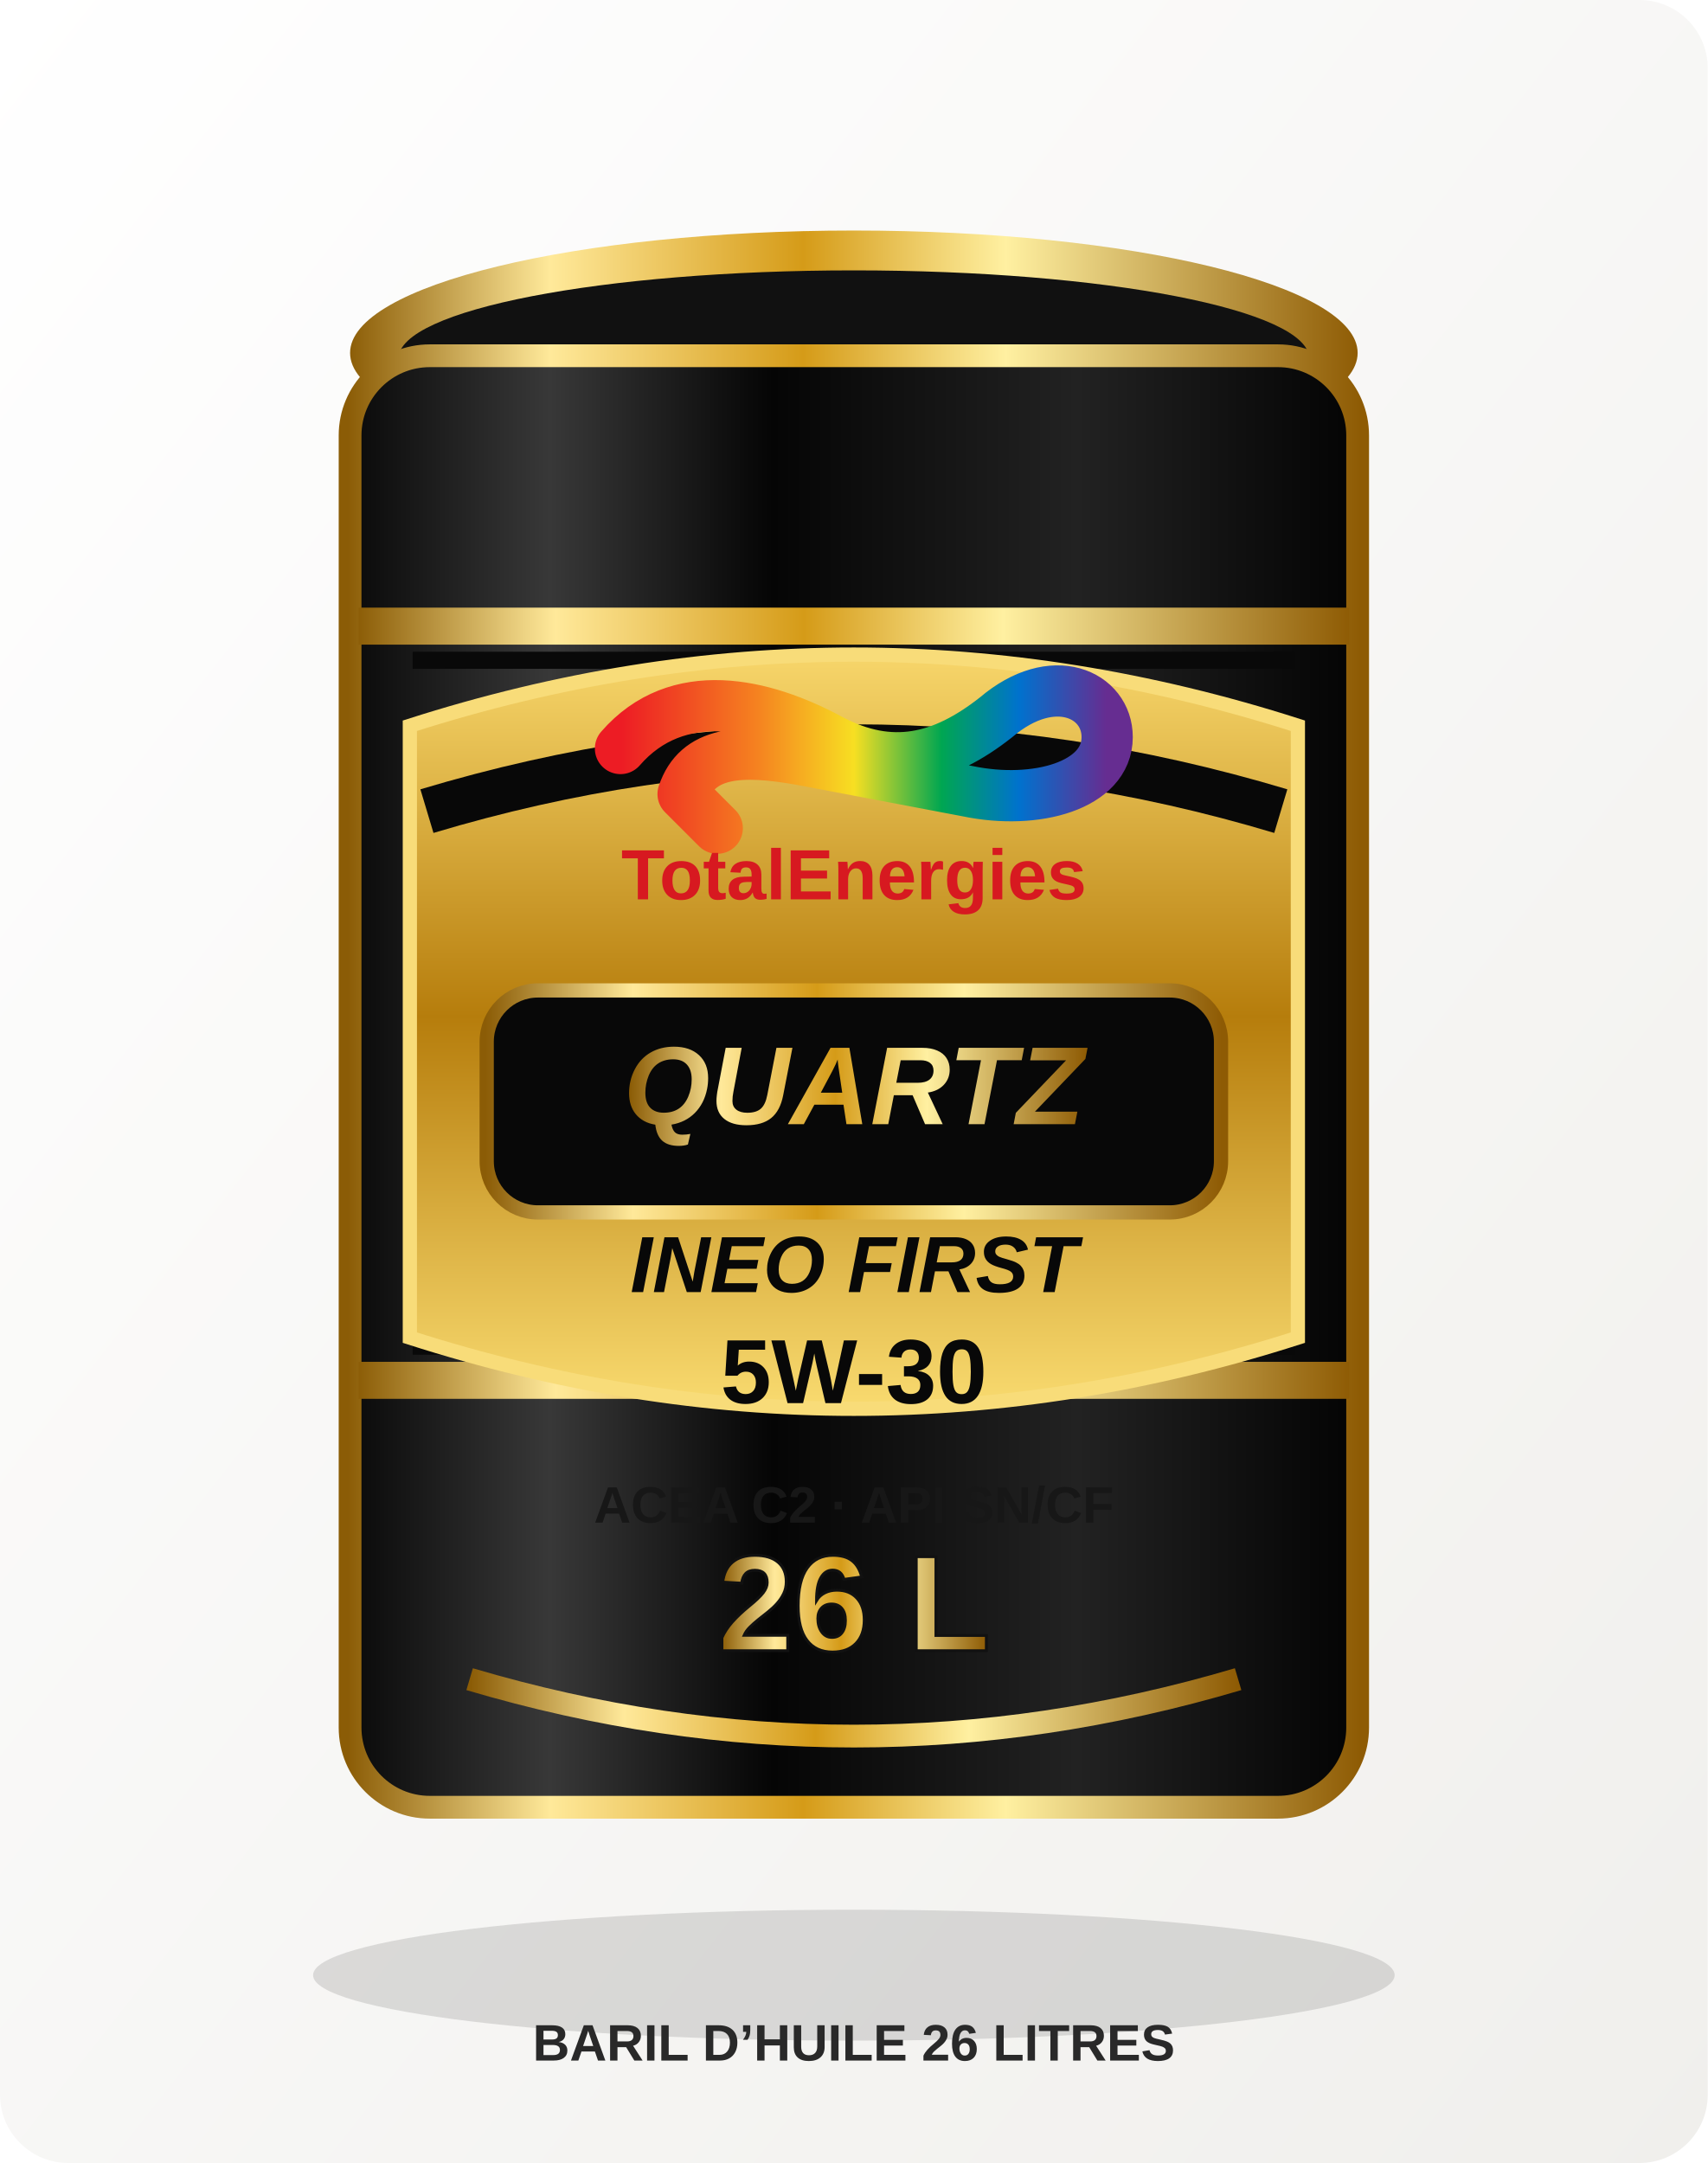
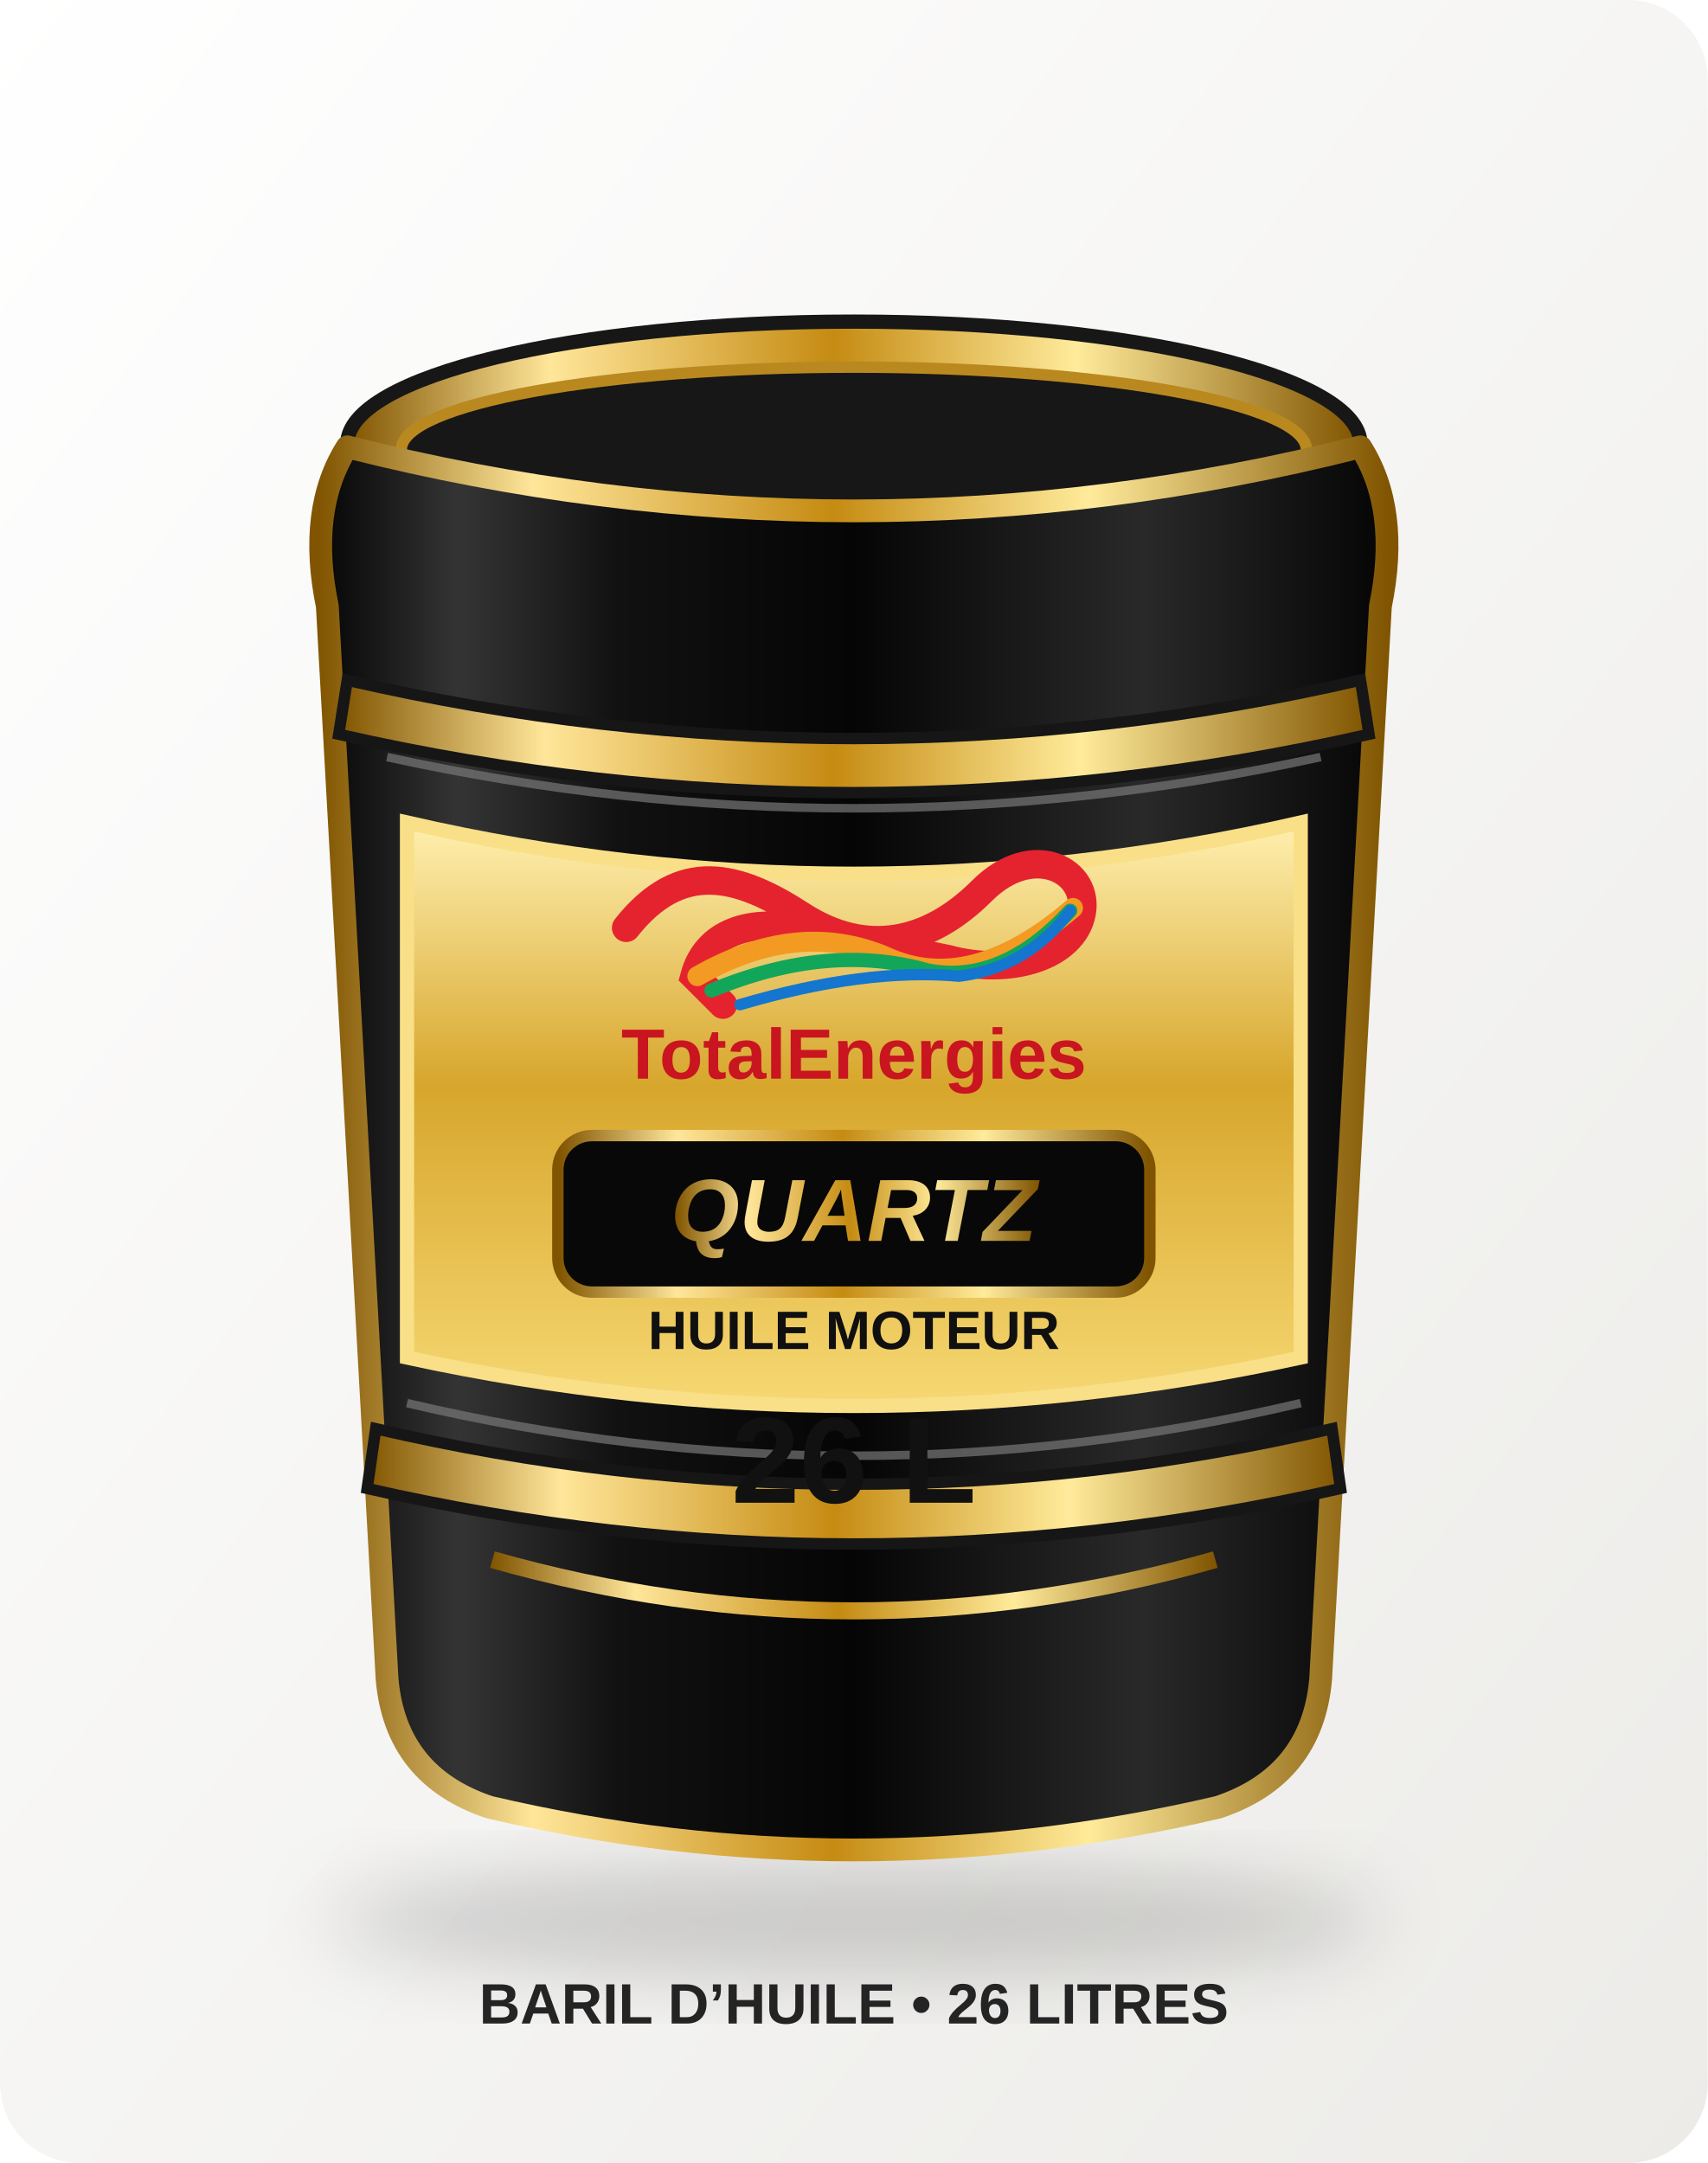
- <svg xmlns="http://www.w3.org/2000/svg" viewBox="0 0 600 760" role="img" aria-label="Baril d’huile 26 litres">
+ <svg xmlns="http://www.w3.org/2000/svg" viewBox="0 0 600 760" role="img" aria-label="Baril noir et or d’huile 26 litres">
  <defs>
    <linearGradient id="bg" x1="0" y1="0" x2="1" y2="1">
      <stop stop-color="#fff" />
-       <stop offset="1" stop-color="#f0efec" />
+       <stop offset="1" stop-color="#ecebe8" />
    </linearGradient>
-     <linearGradient id="black" x1="0" y1="0" x2="1" y2="0">
-       <stop stop-color="#090909" />
-       <stop offset=".2" stop-color="#383838" />
-       <stop offset=".42" stop-color="#050505" />
-       <stop offset=".72" stop-color="#222" />
-       <stop offset="1" stop-color="#030303" />
+     <linearGradient id="body" x1="0" y1="0" x2="1" y2="0">
+       <stop stop-color="#050505" />
+       <stop offset=".13" stop-color="#343434" />
+       <stop offset=".28" stop-color="#111" />
+       <stop offset=".5" stop-color="#050505" />
+       <stop offset=".77" stop-color="#292929" />
+       <stop offset="1" stop-color="#050505" />
    </linearGradient>
    <linearGradient id="gold" x1="0" y1="0" x2="1" y2="0">
-       <stop stop-color="#8b5c06" />
-       <stop offset=".2" stop-color="#ffe99a" />
-       <stop offset=".45" stop-color="#d59b18" />
-       <stop offset=".65" stop-color="#fff0a1" />
-       <stop offset="1" stop-color="#8e5b04" />
+       <stop stop-color="#805400" />
+       <stop offset=".2" stop-color="#ffe69a" />
+       <stop offset=".48" stop-color="#c58b12" />
+       <stop offset=".72" stop-color="#ffeb9b" />
+       <stop offset="1" stop-color="#805400" />
    </linearGradient>
    <linearGradient id="label" x1="0" y1="0" x2="0" y2="1">
-       <stop stop-color="#f7d66b" />
-       <stop offset=".48" stop-color="#b67d0c" />
-       <stop offset="1" stop-color="#f9db70" />
+       <stop stop-color="#fff0b0" />
+       <stop offset=".45" stop-color="#d7a62c" />
+       <stop offset="1" stop-color="#f6d873" />
    </linearGradient>
+     <filter id="shadow" x="-30%" y="-30%" width="160%" height="170%">
+       <feGaussianBlur stdDeviation="13" />
+     </filter>
  </defs>
-   <rect width="600" height="760" rx="24" fill="url(#bg)" />
-   <ellipse cx="300" cy="694" rx="190" ry="23" fill="#000" opacity=".12" />
-   <ellipse cx="300" cy="124" rx="177" ry="43" fill="url(#gold)" />
-   <ellipse cx="300" cy="126" rx="160" ry="31" fill="#111" />
-   <rect x="123" y="125" width="354" height="510" rx="28" fill="url(#black)" stroke="url(#gold)" stroke-width="8" />
-   <path d="M126 220 H474 M126 485 H474" stroke="url(#gold)" stroke-width="13" />
-   <path d="M145 232 H455 M145 473 H455" stroke="#090909" stroke-width="6" />
-   <path d="M144 255 Q300 205 456 255 L456 470 Q300 520 144 470 Z" fill="url(#label)" stroke="#f8dc79" stroke-width="5" />
-   <path d="M150 285 Q300 240 450 285" fill="none" stroke="#080808" stroke-width="16" />
-   <defs>
-     <linearGradient id="brandRainbow" x1="0" y1="0" x2="1" y2="0">
-       <stop stop-color="#ed1c24" />
-       <stop offset=".28" stop-color="#f58220" />
-       <stop offset=".48" stop-color="#f7df22" />
-       <stop offset=".66" stop-color="#00a651" />
-       <stop offset=".82" stop-color="#0072ce" />
-       <stop offset="1" stop-color="#662d91" />
-     </linearGradient>
-   </defs>
-   <path d="M218 263 C238 240 268 247 292 260 C313 271 331 267 350 252 C370 235 389 244 389 259 C389 276 364 283 340 278 L282 267 C260 263 245 264 240 279 L252 291" fill="none" stroke="url(#brandRainbow)" stroke-width="18" stroke-linecap="round" stroke-linejoin="round" />
-   <text x="300" y="316" font-family="Arial,sans-serif" font-size="25" font-weight="800" text-anchor="middle" fill="#d71920">TotalEnergies</text>
-   <rect x="171" y="348" width="258" height="78" rx="18" fill="#080808" stroke="url(#gold)" stroke-width="5" />
-   <text x="300" y="395" font-family="Arial,sans-serif" font-size="39" font-style="italic" font-weight="900" text-anchor="middle" fill="url(#gold)">QUARTZ</text>
-   <text x="300" y="454" font-family="Arial,sans-serif" font-size="28" font-style="italic" font-weight="800" text-anchor="middle" fill="#080808">INEO FIRST</text>
-   <text x="300" y="493" font-family="Arial,sans-serif" font-size="32" font-weight="900" text-anchor="middle" fill="#080808">5W-30</text>
-   <text x="300" y="535" font-family="Arial,sans-serif" font-size="18" font-weight="700" text-anchor="middle" fill="#171717">ACEA C2 · API SN/CF</text>
-   <text x="300" y="580" font-family="Arial,sans-serif" font-size="48" font-weight="900" text-anchor="middle" fill="url(#gold)" stroke="#111" stroke-width="1">26 L</text>
-   <path d="M165 590 Q300 630 435 590" stroke="url(#gold)" stroke-width="8" fill="none" />
-   <text x="300" y="724" font-family="Arial,sans-serif" font-size="18" font-weight="700" text-anchor="middle" fill="#292929">BARIL D’HUILE 26 LITRES</text>
+   <rect width="600" height="760" rx="28" fill="url(#bg)" />
+   <ellipse cx="300" cy="675" rx="185" ry="20" fill="#000" opacity=".17" filter="url(#shadow)" />
+   <ellipse cx="300" cy="156" rx="178" ry="43" fill="url(#gold)" stroke="#171717" stroke-width="5" />
+   <ellipse cx="300" cy="158" rx="159" ry="29" fill="#171717" stroke="#b98920" stroke-width="4" />
+   <path d="M122 157 Q108 179 115 213 L136 590 Q139 624 172 635 Q300 665 428 635 Q461 624 464 590 L485 213 Q492 179 478 157 Q300 202 122 157Z" fill="url(#body)" stroke="url(#gold)" stroke-width="8" stroke-linejoin="round" />
+   <path d="M122 239 Q300 280 478 239 L481 258 Q300 299 119 258Z" fill="url(#gold)" stroke="#161616" stroke-width="4" />
+   <path d="M132 502 Q300 541 468 502 L471 523 Q300 562 129 523Z" fill="url(#gold)" stroke="#161616" stroke-width="4" />
+   <path d="M136 266 Q300 302 464 266 M143 493 Q300 530 457 493" fill="none" stroke="#777" stroke-width="3" opacity=".7" />
+   <path d="M143 289 Q300 325 457 289 L457 477 Q300 511 143 477Z" fill="url(#label)" stroke="#f9df87" stroke-width="5" />
+   <path d="M220 326 C239 302 259 307 282 322 C304 336 326 332 345 313 C363 295 383 306 380 321 C377 336 355 343 333 337 L284 327 C263 322 248 328 244 343 L254 353" fill="none" stroke="#e5232e" stroke-width="10" stroke-linecap="round" />
+   <path d="M245 343 Q280 323 311 336 Q341 350 377 319" fill="none" stroke="#f39a22" stroke-width="7" stroke-linecap="round" />
+   <path d="M250 348 Q291 331 326 341 Q352 346 376 320" fill="none" stroke="#12a65a" stroke-width="5" stroke-linecap="round" />
+   <path d="M260 353 Q304 340 337 343 Q361 340 376 320" fill="none" stroke="#1476cf" stroke-width="4" stroke-linecap="round" />
+   <text x="300" y="379" font-family="Arial,sans-serif" font-size="25" font-weight="900" text-anchor="middle" fill="#c91520">TotalEnergies</text>
+   <rect x="196" y="399" width="208" height="55" rx="12" fill="#080808" stroke="url(#gold)" stroke-width="4" />
+   <text x="300" y="436" font-family="Arial,sans-serif" font-size="31" font-style="italic" font-weight="900" text-anchor="middle" fill="url(#gold)">QUARTZ</text>
+   <text x="300" y="474" font-family="Arial,sans-serif" font-size="19" font-weight="800" text-anchor="middle" fill="#101010">HUILE MOTEUR</text>
+   <text x="300" y="528" font-family="Arial,sans-serif" font-size="43" font-weight="900" text-anchor="middle" fill="#111">26 L</text>
+   <path d="M173 548 Q300 584 427 548" fill="none" stroke="url(#gold)" stroke-width="6" />
+   <text x="300" y="711" font-family="Arial,sans-serif" font-size="20" font-weight="800" text-anchor="middle" fill="#242424">BARIL D’HUILE • 26 LITRES</text>
</svg>
